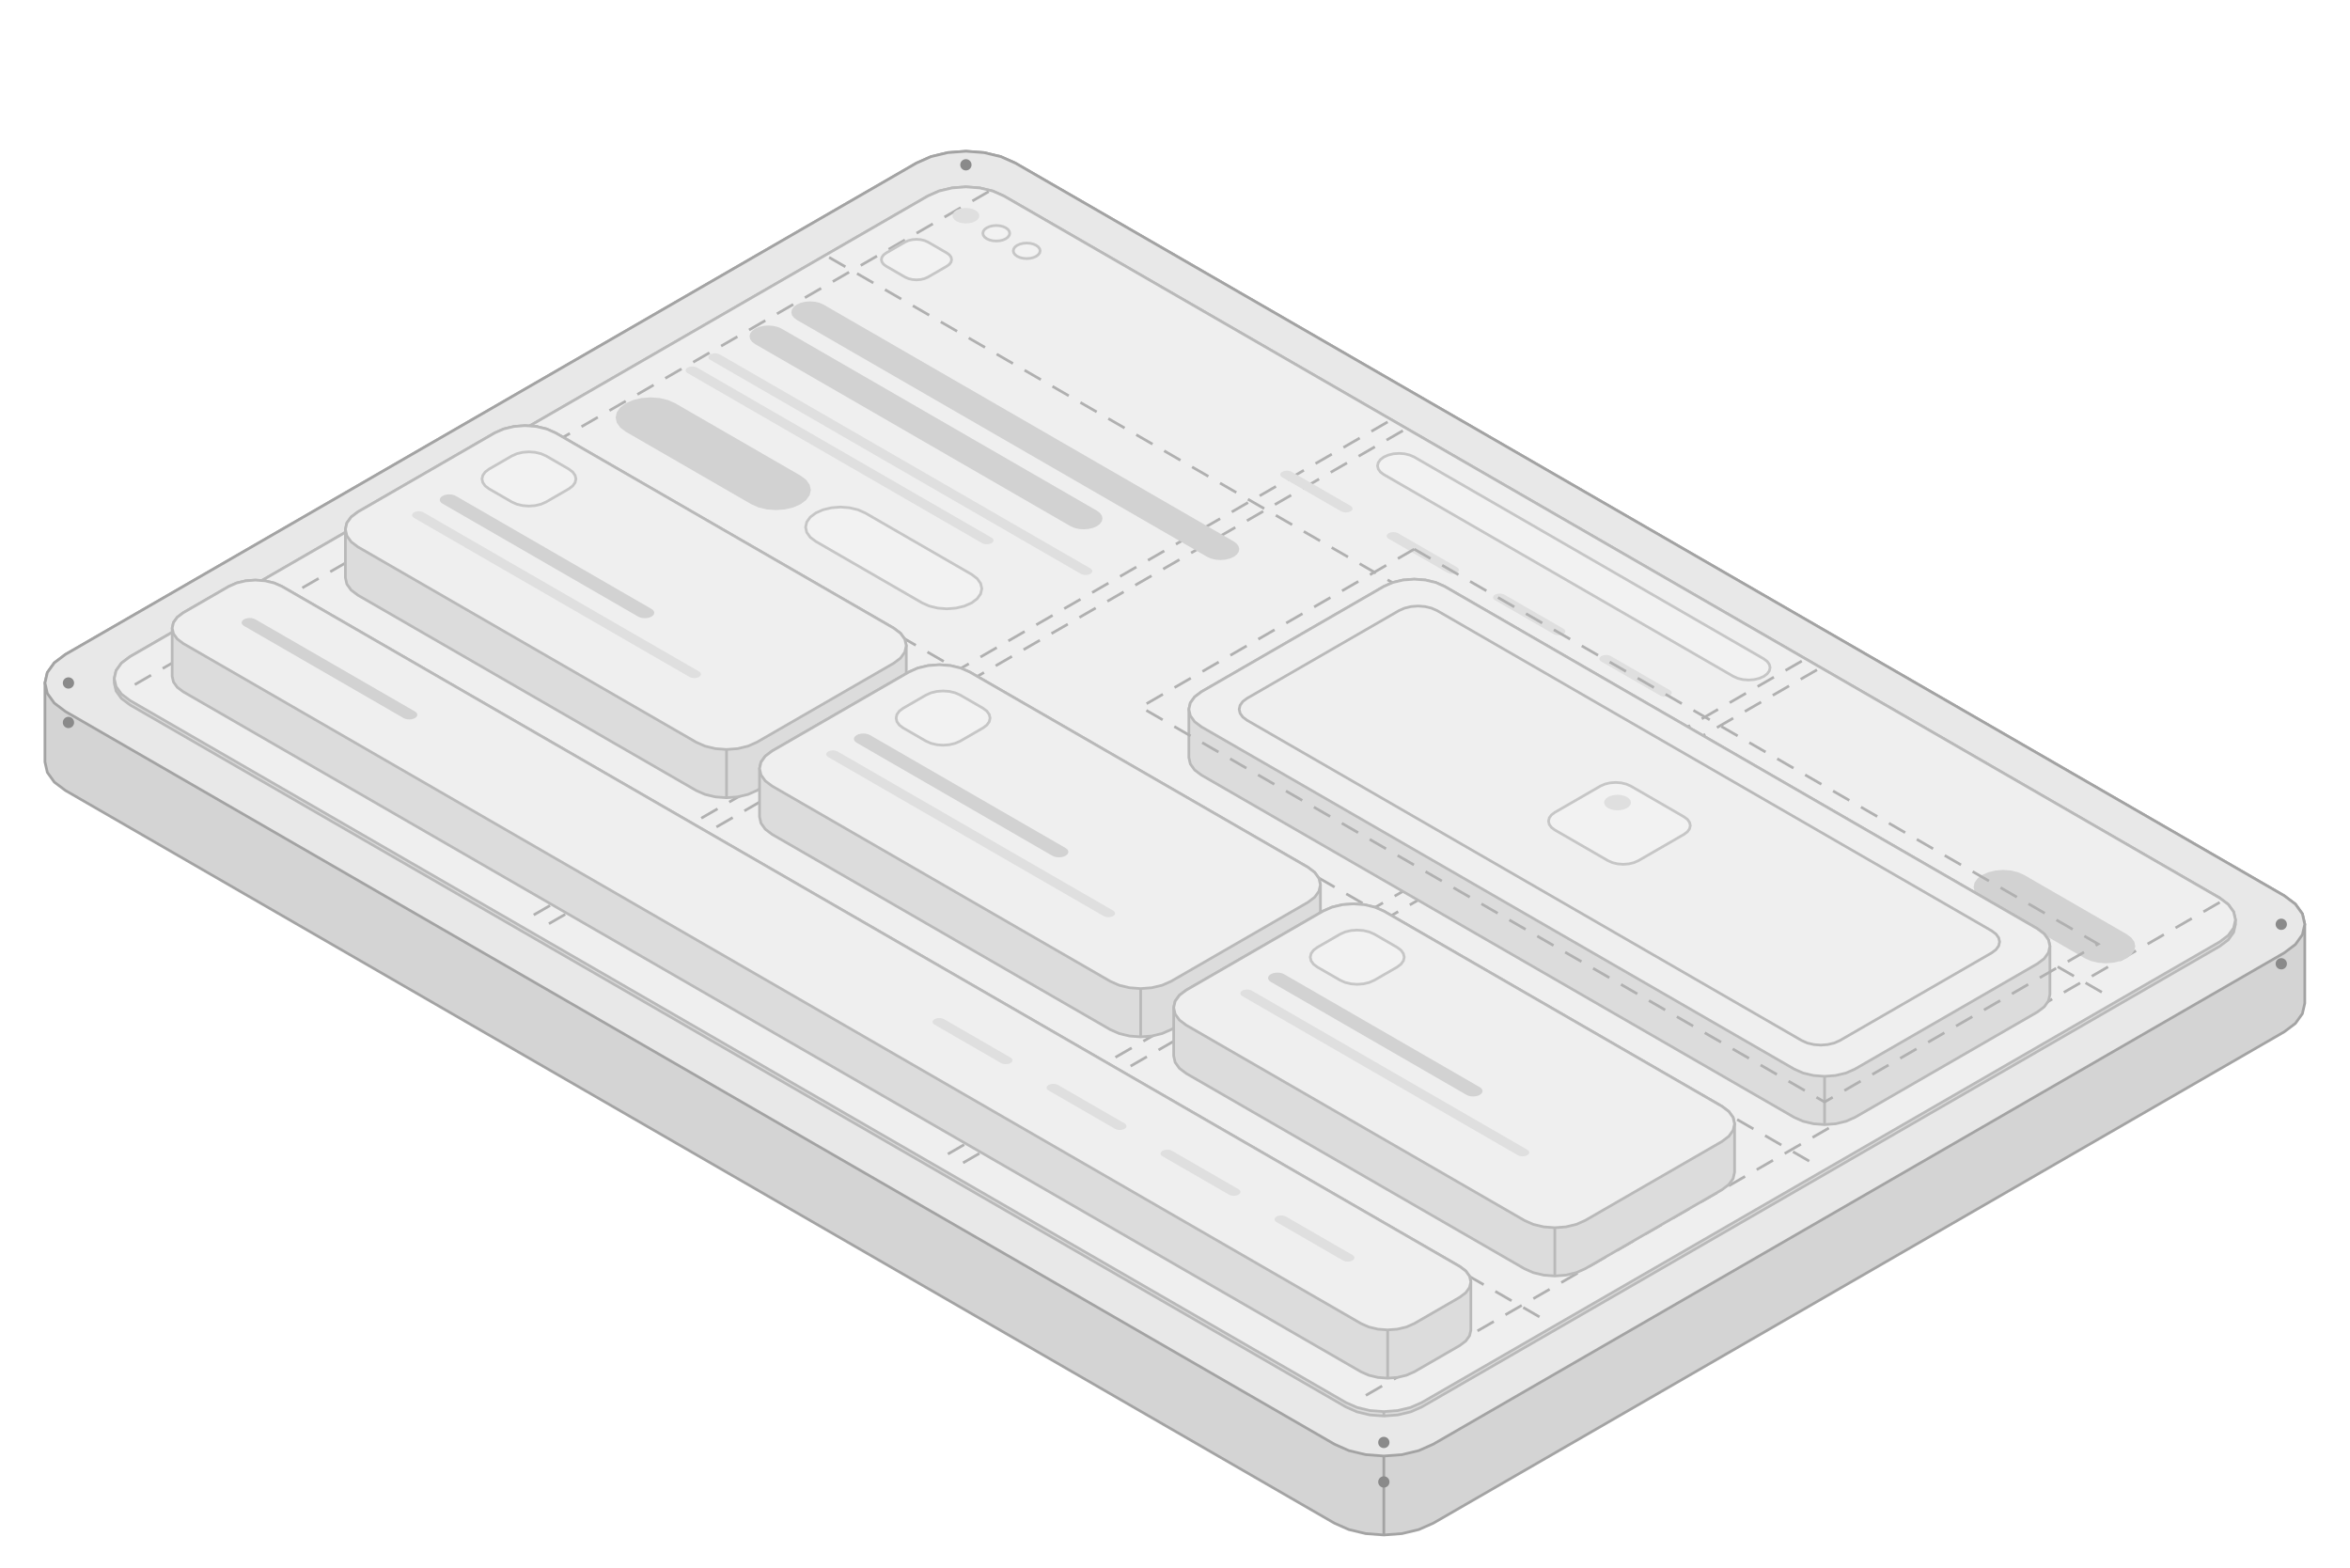
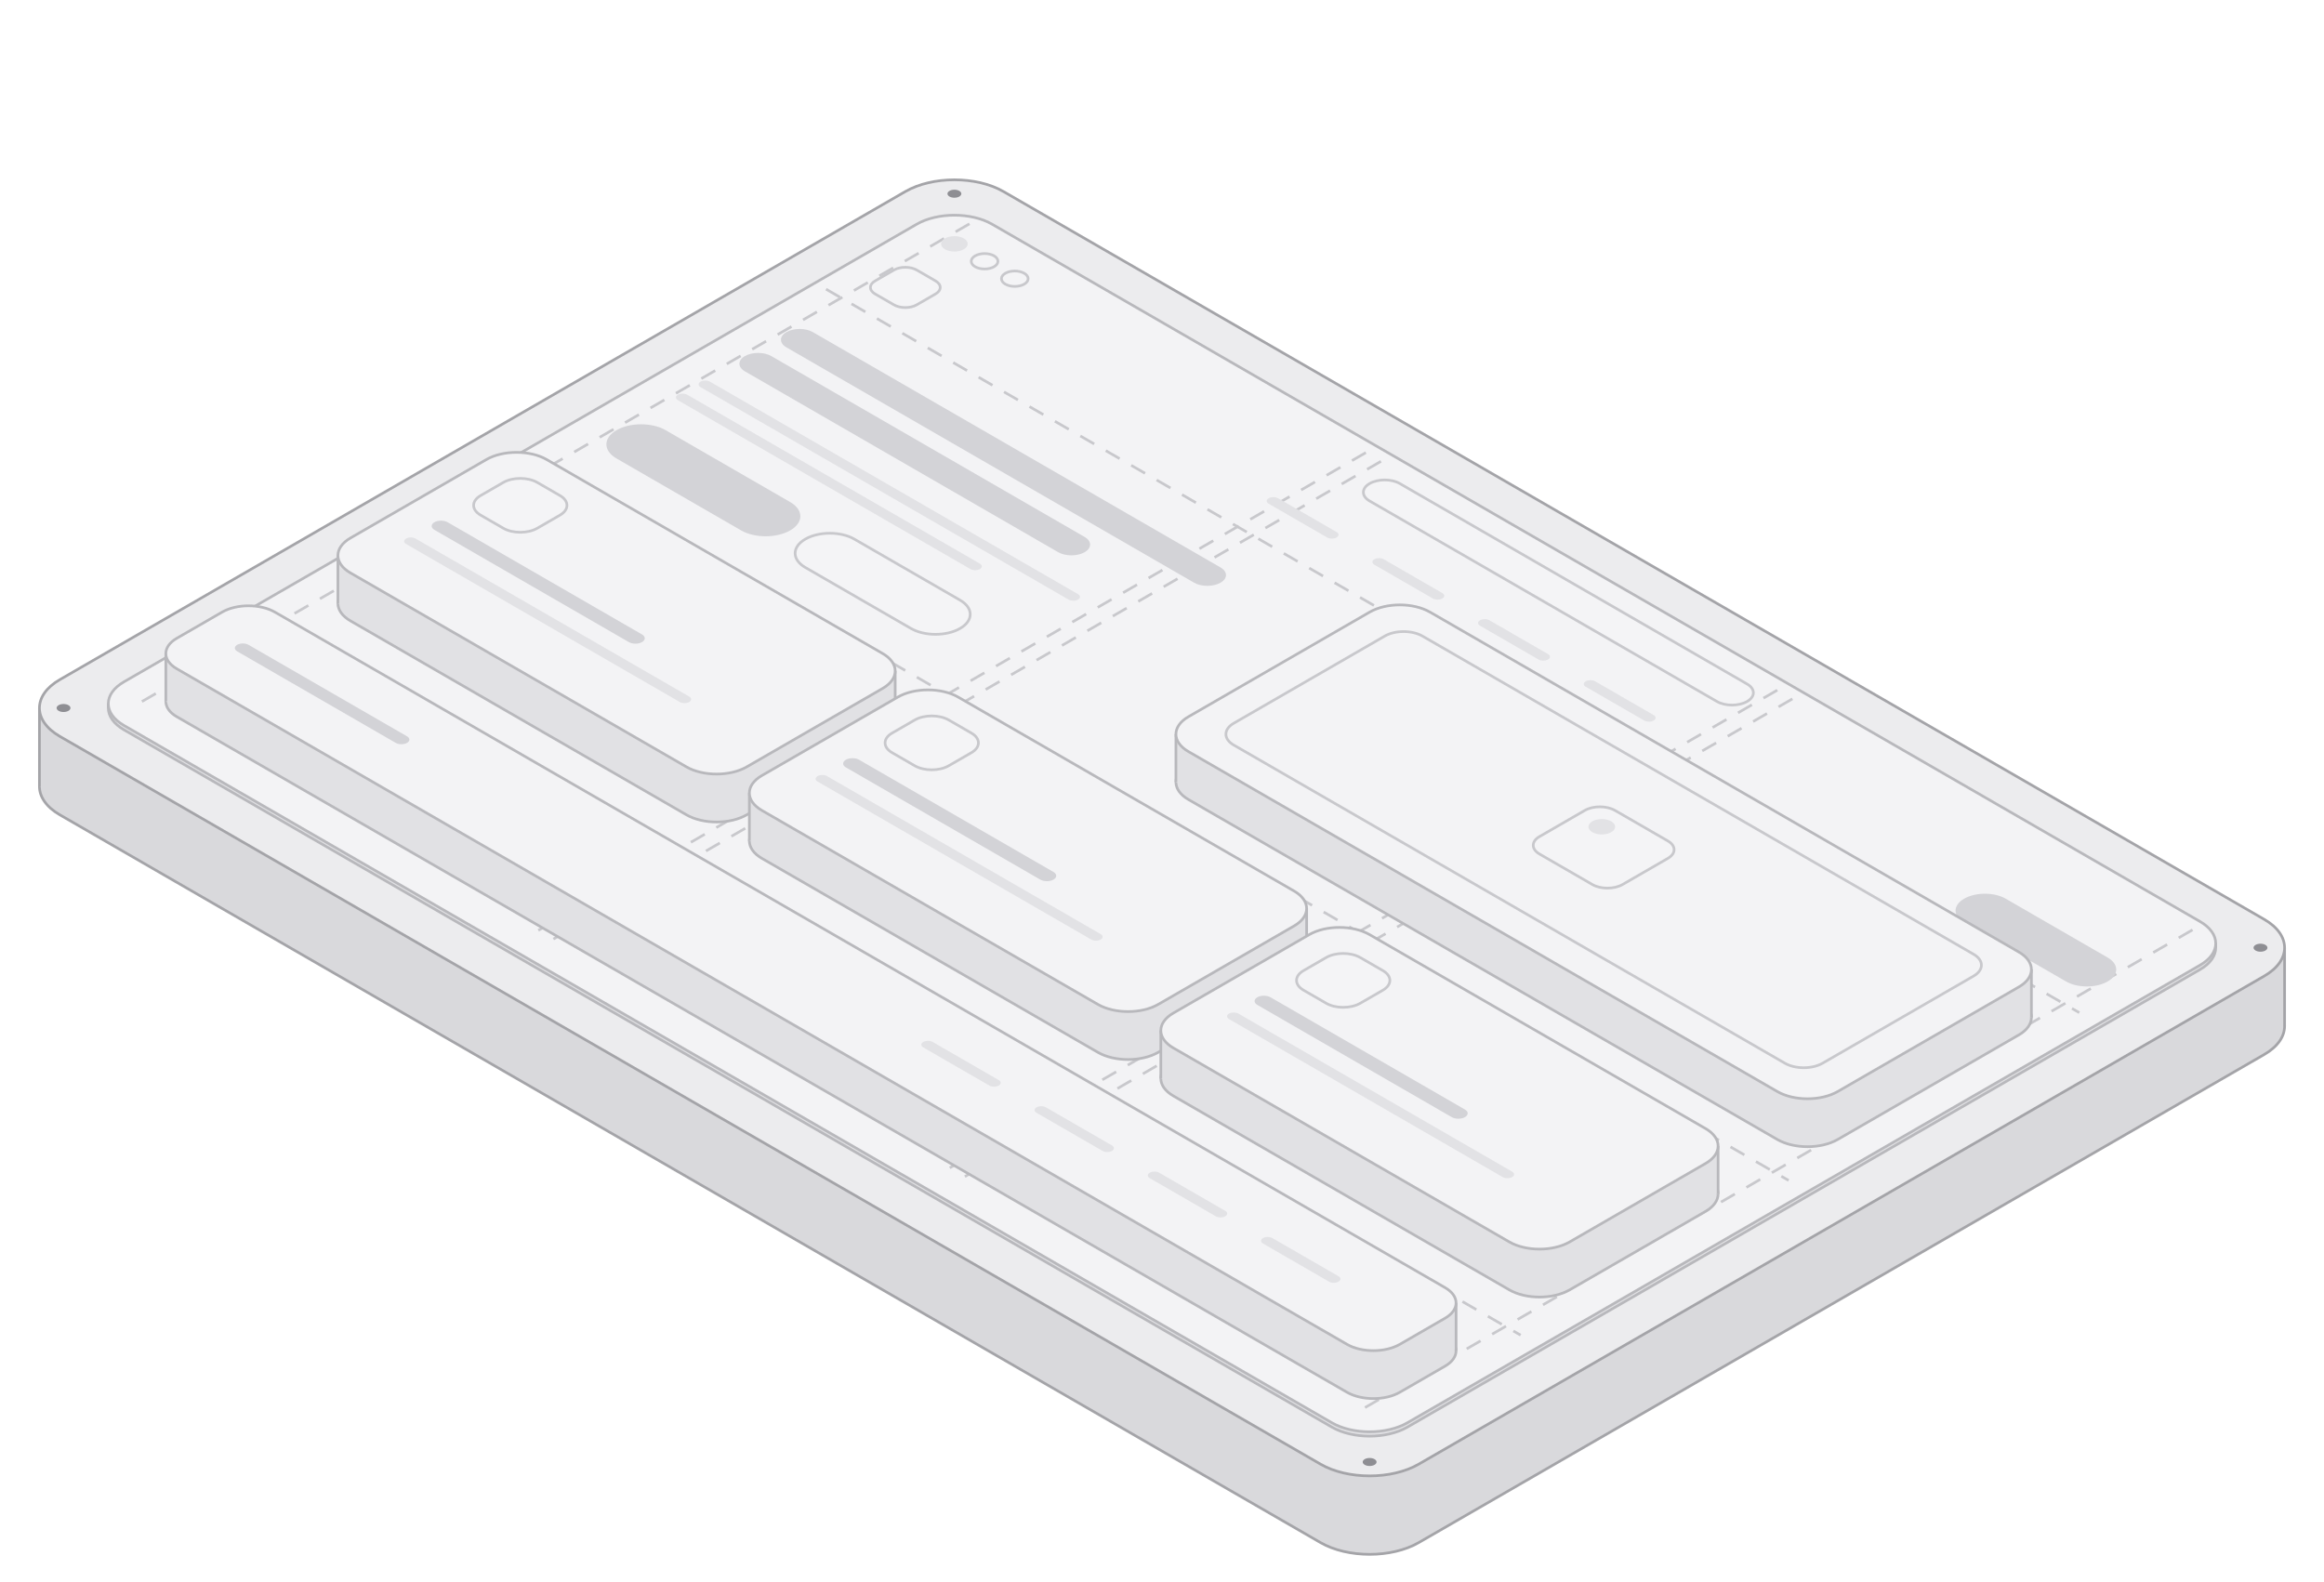
- <svg xmlns="http://www.w3.org/2000/svg" viewBox="-437.3 -328.5 874.7 583.5" shape-rendering="geometricPrecision">
+ <svg xmlns="http://www.w3.org/2000/svg" viewBox="-435.34 -339.58 870.67 592.61" shape-rendering="geometricPrecision">
  <style>.l{stroke-width:1px}.l2{stroke-width:1.5px}@media (min-resolution:2dppx){.l{stroke-width:.5px}.l2{stroke-width:1px}}@media (min-resolution:3dppx){.l{stroke-width:.34px}.l2{stroke-width:.67px}}</style>
-   <path d="M-420.57 -74.30L-419.68 -78.19L-417.08 -81.81L-412.95 -84.92L-96.17 -267.81L-90.78 -270.20L-84.51 -271.70L-77.78 -272.21L-71.05 -271.70L-64.78 -270.20L-59.40 -267.81L412.95 4.90L417.08 8.01L419.68 11.63L420.57 15.51L420.57 44.91L419.68 48.79L417.08 52.41L412.95 55.52L96.17 238.42L90.78 240.80L84.51 242.30L77.78 242.81L71.05 242.30L64.78 240.80L59.40 238.42L-412.95 -34.29L-417.08 -37.40L-419.68 -41.02L-420.57 -44.91Z" fill="#d4d4d4" stroke="#a3a3a3" class="l" vector-effect="non-scaling-stroke" stroke-linejoin="round" />
-   <path d="M77.78 213.42L77.78 242.81" stroke="#a3a3a3" class="l" vector-effect="non-scaling-stroke" />
-   <path d="M412.95 4.90L417.08 8.01L419.68 11.63L420.57 15.51L419.68 19.40L417.08 23.02L412.95 26.13L96.17 209.02L90.78 211.41L84.51 212.91L77.78 213.42L71.05 212.91L64.78 211.41L59.40 209.02L-412.95 -63.69L-417.08 -66.80L-419.68 -70.42L-420.57 -74.30L-419.68 -78.19L-417.08 -81.81L-412.95 -84.92L-96.17 -267.81L-90.78 -270.20L-84.51 -271.70L-77.78 -272.21L-71.05 -271.70L-64.78 -270.20L-59.40 -267.81Z" fill="#e8e8e8" stroke="#a3a3a3" class="l" vector-effect="non-scaling-stroke" />
-   <circle cx="-77.78" cy="-267.16" r="2.1" fill="#8a8a8a" />
-   <circle cx="411.82" cy="15.51" r="2.1" fill="#8a8a8a" />
-   <circle cx="77.78" cy="208.37" r="2.1" fill="#8a8a8a" />
-   <circle cx="-411.82" cy="-74.30" r="2.1" fill="#8a8a8a" />
-   <circle cx="411.82" cy="30.21" r="2.1" fill="#8a8a8a" />
-   <circle cx="77.78" cy="223.07" r="2.1" fill="#8a8a8a" />
-   <circle cx="-411.82" cy="-59.60" r="2.1" fill="#8a8a8a" />
-   <path d="M-394.77 -75.93L-394.09 -78.92L-392.09 -81.71L-388.91 -84.10L-91.92 -255.56L-87.78 -257.40L-82.96 -258.55L-77.78 -258.95L-72.61 -258.55L-67.78 -257.40L-63.64 -255.56L388.91 5.72L392.09 8.11L394.09 10.89L394.77 13.88L394.77 15.51L394.09 18.50L392.09 21.29L388.91 23.68L91.92 195.14L87.78 196.98L82.96 198.13L77.78 198.52L72.61 198.13L67.78 196.98L63.64 195.14L-388.91 -66.14L-392.09 -68.53L-394.09 -71.31L-394.77 -74.30Z" fill="#dcdcdc" stroke="#b9b9b9" class="l" vector-effect="non-scaling-stroke" stroke-linejoin="round" />
-   <path d="M77.78 196.89L77.78 198.52" stroke="#b9b9b9" class="l" vector-effect="non-scaling-stroke" />
-   <path d="M388.91 5.72L392.09 8.11L394.09 10.89L394.77 13.88L394.09 16.87L392.09 19.65L388.91 22.05L91.92 193.51L87.78 195.34L82.96 196.50L77.78 196.89L72.61 196.50L67.78 195.34L63.64 193.51L-388.91 -67.77L-392.09 -70.16L-394.09 -72.95L-394.77 -75.93L-394.09 -78.92L-392.09 -81.71L-388.91 -84.10L-91.92 -255.56L-87.78 -257.40L-82.96 -258.55L-77.78 -258.95L-72.61 -258.55L-67.78 -257.40L-63.64 -255.56Z" fill="#efefef" stroke="#b9b9b9" class="l" vector-effect="non-scaling-stroke" />
-   <path d="M-69.30 -257.20L-388.91 -72.67" fill="none" stroke="#b0b0b0" class="l" stroke-dasharray="7 5" vector-effect="non-scaling-stroke" />
-   <path d="M79.20 -171.46L-240.42 13.06" fill="none" stroke="#b0b0b0" class="l" stroke-dasharray="7 5" vector-effect="non-scaling-stroke" />
-   <path d="M84.85 -168.20L-234.76 16.33" fill="none" stroke="#b0b0b0" class="l" stroke-dasharray="7 5" vector-effect="non-scaling-stroke" />
-   <path d="M-128.69 -232.70L346.48 41.64" fill="none" stroke="#b0b0b0" class="l" stroke-dasharray="7 5" vector-effect="non-scaling-stroke" />
-   <path d="M233.35 -82.47L-86.27 102.06" fill="none" stroke="#b0b0b0" class="l" stroke-dasharray="7 5" vector-effect="non-scaling-stroke" />
-   <path d="M-237.59 -169.83L237.59 104.51" fill="none" stroke="#b0b0b0" class="l" stroke-dasharray="7 5" vector-effect="non-scaling-stroke" />
-   <path d="M239.00 -79.20L-80.61 105.33" fill="none" stroke="#b0b0b0" class="l" stroke-dasharray="7 5" vector-effect="non-scaling-stroke" />
-   <path d="M-338.00 -111.86L137.18 162.48" fill="none" stroke="#b0b0b0" class="l" stroke-dasharray="7 5" vector-effect="non-scaling-stroke" />
-   <path d="M388.91 7.35L69.30 191.88" fill="none" stroke="#b0b0b0" class="l" stroke-dasharray="7 5" vector-effect="non-scaling-stroke" />
-   <path d="M-74.25 -250.26L-73.45 -249.66L-72.95 -248.96L-72.78 -248.21L-72.95 -247.47L-73.45 -246.77L-74.25 -246.17L-74.25 -246.17L-75.28 -245.71L-76.49 -245.43L-77.78 -245.33L-79.08 -245.43L-80.28 -245.71L-81.32 -246.17L-81.32 -246.17L-82.11 -246.77L-82.61 -247.47L-82.78 -248.21L-82.61 -248.96L-82.11 -249.66L-81.32 -250.26L-81.32 -250.26L-80.28 -250.71L-79.08 -251.00L-77.78 -251.10L-76.49 -251.00L-75.28 -250.71L-74.25 -250.26Z" fill="#dfdfdf" />
-   <path d="M-62.93 -243.72L-62.14 -243.13L-61.64 -242.43L-61.47 -241.68L-61.64 -240.94L-62.14 -240.24L-62.93 -239.64L-62.93 -239.64L-63.97 -239.18L-65.17 -238.89L-66.47 -238.80L-67.76 -238.89L-68.97 -239.18L-70.00 -239.64L-70.00 -239.64L-70.80 -240.24L-71.30 -240.94L-71.47 -241.68L-71.30 -242.43L-70.80 -243.13L-70.00 -243.72L-70.00 -243.72L-68.97 -244.18L-67.76 -244.47L-66.47 -244.57L-65.17 -244.47L-63.97 -244.18L-62.93 -243.72Z" fill="#f2f2f2" stroke="#c6c6c6" class="l" vector-effect="non-scaling-stroke" />
-   <path d="M-51.62 -237.19L-50.82 -236.59L-50.32 -235.90L-50.15 -235.15L-50.32 -234.40L-50.82 -233.71L-51.62 -233.11L-51.62 -233.11L-52.65 -232.65L-53.86 -232.36L-55.15 -232.26L-56.45 -232.36L-57.65 -232.65L-58.69 -233.11L-58.69 -233.11L-59.48 -233.71L-59.98 -234.40L-60.15 -235.15L-59.98 -235.90L-59.48 -236.59L-58.69 -237.19L-58.69 -237.19L-57.65 -237.65L-56.45 -237.94L-55.15 -238.04L-53.86 -237.94L-52.65 -237.65L-51.62 -237.19Z" fill="#f2f2f2" stroke="#c6c6c6" class="l" vector-effect="non-scaling-stroke" />
-   <path d="M-84.85 -234.33L-83.90 -233.62L-83.30 -232.78L-83.10 -231.89L-83.30 -230.99L-83.90 -230.15L-84.85 -229.44L-91.92 -225.35L-93.17 -224.80L-94.61 -224.46L-96.17 -224.34L-97.72 -224.46L-99.17 -224.80L-100.41 -225.35L-107.48 -229.44L-108.43 -230.15L-109.03 -230.99L-109.24 -231.89L-109.03 -232.78L-108.43 -233.62L-107.48 -234.33L-100.41 -238.42L-99.17 -238.97L-97.72 -239.31L-96.17 -239.43L-94.61 -239.31L-93.17 -238.97L-91.92 -238.42Z" fill="#f2f2f2" stroke="#c6c6c6" class="l" vector-effect="non-scaling-stroke" />
-   <path d="M65.41 -140.23L65.80 -139.93L66.05 -139.59L66.14 -139.21L66.05 -138.84L65.80 -138.49L65.41 -138.19L65.41 -138.19L64.89 -137.96L64.29 -137.82L63.64 -137.77L62.99 -137.82L62.39 -137.96L61.87 -138.19L39.95 -150.85L39.55 -151.15L39.30 -151.49L39.22 -151.87L39.30 -152.24L39.55 -152.59L39.95 -152.89L39.95 -152.89L40.47 -153.12L41.07 -153.26L41.72 -153.31L42.37 -153.26L42.97 -153.12L43.49 -152.89Z" fill="#dfdfdf" />
-   <path d="M-139.30 -151.46L-137.23 -149.91L-135.94 -148.10L-135.49 -146.15L-135.94 -144.21L-137.23 -142.40L-139.30 -140.85L-139.30 -140.85L-141.99 -139.65L-145.13 -138.90L-148.49 -138.65L-151.86 -138.90L-154.99 -139.65L-157.68 -140.85L-204.35 -167.79L-206.42 -169.34L-207.72 -171.15L-208.16 -173.10L-207.72 -175.04L-206.42 -176.85L-204.35 -178.40L-204.35 -178.40L-201.66 -179.60L-198.53 -180.35L-195.16 -180.60L-191.80 -180.35L-188.66 -179.60L-185.97 -178.40Z" fill="#d2d2d2" />
-   <path d="M-28.99 -138.40L-27.88 -137.56L-27.18 -136.58L-26.94 -135.54L-27.18 -134.49L-27.88 -133.52L-28.99 -132.68L-28.99 -132.68L-30.44 -132.04L-32.13 -131.63L-33.94 -131.50L-35.75 -131.63L-37.44 -132.04L-38.89 -132.68L-156.27 -200.45L-157.38 -201.29L-158.08 -202.26L-158.32 -203.31L-158.08 -204.35L-157.38 -205.33L-156.27 -206.17L-156.27 -206.17L-154.82 -206.81L-153.13 -207.21L-151.32 -207.35L-149.51 -207.21L-147.82 -206.81L-146.37 -206.17Z" fill="#d2d2d2" />
-   <path d="M-68.24 -128.39L-67.84 -128.10L-67.59 -127.75L-67.50 -127.37L-67.59 -127.00L-67.84 -126.65L-68.24 -126.35L-68.24 -126.35L-68.75 -126.12L-69.36 -125.98L-70.00 -125.93L-70.65 -125.98L-71.25 -126.12L-71.77 -126.35L-181.37 -189.63L-181.77 -189.93L-182.02 -190.28L-182.11 -190.65L-182.02 -191.03L-181.77 -191.37L-181.37 -191.67L-181.37 -191.67L-180.86 -191.90L-180.25 -192.05L-179.61 -192.10L-178.96 -192.05L-178.36 -191.90L-177.84 -191.67Z" fill="#dfdfdf" />
-   <path d="M21.92 -126.97L23.03 -126.13L23.73 -125.15L23.97 -124.11L23.73 -123.06L23.03 -122.09L21.92 -121.25L21.92 -121.25L20.47 -120.61L18.78 -120.20L16.97 -120.07L15.16 -120.20L13.47 -120.61L12.02 -121.25L-140.71 -209.43L-141.83 -210.27L-142.53 -211.24L-142.76 -212.29L-142.53 -213.34L-141.83 -214.31L-140.71 -215.15L-140.71 -215.15L-139.26 -215.79L-137.58 -216.19L-135.76 -216.33L-133.95 -216.19L-132.26 -215.79L-130.81 -215.15Z" fill="#d2d2d2" />
-   <path d="M105.01 -117.37L105.40 -117.07L105.65 -116.72L105.74 -116.35L105.65 -115.98L105.40 -115.63L105.01 -115.33L105.01 -115.33L104.49 -115.10L103.88 -114.96L103.24 -114.91L102.59 -114.96L101.99 -115.10L101.47 -115.33L79.55 -127.99L79.15 -128.28L78.90 -128.63L78.82 -129.01L78.90 -129.38L79.15 -129.73L79.55 -130.03L79.55 -130.03L80.07 -130.26L80.67 -130.40L81.32 -130.45L81.96 -130.40L82.57 -130.26L83.09 -130.03Z" fill="#dfdfdf" />
-   <path d="M-31.47 -116.96L-31.07 -116.66L-30.82 -116.32L-30.73 -115.94L-30.82 -115.57L-31.07 -115.22L-31.47 -114.92L-31.47 -114.92L-31.98 -114.69L-32.59 -114.55L-33.23 -114.50L-33.88 -114.55L-34.48 -114.69L-35.00 -114.92L-172.89 -194.53L-173.28 -194.83L-173.53 -195.18L-173.62 -195.55L-173.53 -195.92L-173.28 -196.27L-172.89 -196.57L-172.89 -196.57L-172.37 -196.80L-171.77 -196.95L-171.12 -196.99L-170.47 -196.95L-169.87 -196.80L-169.35 -196.57Z" fill="#dfdfdf" />
-   <path d="M-75.66 -114.72L-73.59 -113.16L-72.30 -111.35L-71.85 -109.41L-72.30 -107.47L-73.59 -105.66L-75.66 -104.10L-75.66 -104.10L-78.35 -102.91L-81.49 -102.16L-84.85 -101.90L-88.22 -102.16L-91.35 -102.91L-94.05 -104.10L-133.64 -126.97L-135.71 -128.52L-137.01 -130.33L-137.45 -132.27L-137.01 -134.22L-135.71 -136.03L-133.64 -137.58L-133.64 -137.58L-130.95 -138.77L-127.82 -139.52L-124.45 -139.78L-121.09 -139.52L-117.95 -138.77L-115.26 -137.58Z" fill="#f2f2f2" stroke="#c6c6c6" class="l" vector-effect="non-scaling-stroke" />
-   <path d="M144.60 -94.51L145.00 -94.21L145.25 -93.86L145.34 -93.49L145.25 -93.12L145.00 -92.77L144.60 -92.47L144.60 -92.47L144.09 -92.24L143.48 -92.09L142.84 -92.05L142.19 -92.09L141.59 -92.24L141.07 -92.47L119.15 -105.12L118.75 -105.42L118.50 -105.77L118.42 -106.14L118.50 -106.52L118.75 -106.87L119.15 -107.17L119.15 -107.17L119.67 -107.39L120.27 -107.54L120.92 -107.59L121.56 -107.54L122.17 -107.39L122.68 -107.17Z" fill="#dfdfdf" />
-   <path d="M219.20 -83.28L220.47 -82.33L221.27 -81.21L221.55 -80.02L221.27 -78.82L220.47 -77.71L219.20 -76.75L219.20 -76.75L217.55 -76.02L215.62 -75.56L213.55 -75.40L211.48 -75.56L209.55 -76.02L207.89 -76.75L77.78 -151.87L76.51 -152.82L75.71 -153.94L75.44 -155.13L75.71 -156.33L76.51 -157.44L77.78 -158.40L77.78 -158.40L79.44 -159.13L81.37 -159.60L83.44 -159.75L85.51 -159.60L87.44 -159.13L89.10 -158.40Z" fill="#f2f2f2" stroke="#c6c6c6" class="l" vector-effect="non-scaling-stroke" />
-   <path d="M184.20 -71.65L184.60 -71.35L184.85 -71.00L184.93 -70.63L184.85 -70.25L184.60 -69.91L184.20 -69.61L184.20 -69.61L183.68 -69.38L183.08 -69.23L182.43 -69.18L181.79 -69.23L181.18 -69.38L180.67 -69.61L158.75 -82.26L158.35 -82.56L158.10 -82.91L158.01 -83.28L158.10 -83.66L158.35 -84.00L158.75 -84.30L158.75 -84.30L159.26 -84.53L159.87 -84.68L160.51 -84.73L161.16 -84.68L161.76 -84.53L162.28 -84.30Z" fill="#dfdfdf" />
-   <path d="M-308.74 -131.46L-308.20 -133.85L-306.60 -136.07L-304.06 -137.99L-253.14 -167.38L-249.83 -168.85L-245.97 -169.77L-241.83 -170.09L-237.69 -169.77L-233.83 -168.85L-230.52 -167.38L-104.65 -94.71L-102.11 -92.80L-100.51 -90.57L-99.97 -88.18L-99.97 -70.22L-100.51 -67.83L-102.11 -65.60L-104.65 -63.69L-155.56 -34.29L-158.88 -32.82L-162.74 -31.90L-166.88 -31.59L-171.02 -31.90L-174.88 -32.82L-178.19 -34.29L-304.06 -106.96L-306.60 -108.87L-308.20 -111.10L-308.74 -113.49Z" fill="#dcdcdc" stroke="#b9b9b9" class="l" vector-effect="non-scaling-stroke" stroke-linejoin="round" />
-   <path d="M-166.88 -49.55L-166.88 -31.59" stroke="#b9b9b9" class="l" vector-effect="non-scaling-stroke" />
-   <path d="M-104.65 -94.71L-102.11 -92.80L-100.51 -90.57L-99.97 -88.18L-100.51 -85.79L-102.11 -83.56L-104.65 -81.65L-155.56 -52.26L-158.88 -50.79L-162.74 -49.86L-166.88 -49.55L-171.02 -49.86L-174.88 -50.79L-178.19 -52.26L-304.06 -124.92L-306.60 -126.84L-308.20 -129.07L-308.74 -131.46L-308.20 -133.85L-306.60 -136.07L-304.06 -137.99L-253.14 -167.38L-249.83 -168.85L-245.97 -169.77L-241.83 -170.09L-237.69 -169.77L-233.83 -168.85L-230.52 -167.38Z" fill="#efefef" stroke="#b9b9b9" class="l" vector-effect="non-scaling-stroke" />
-   <path d="M354.26 19.19L356.01 20.50L357.11 22.03L357.48 23.68L357.11 25.32L356.01 26.85L354.26 28.17L354.26 28.17L351.98 29.18L349.33 29.81L346.48 30.03L343.64 29.81L340.98 29.18L338.70 28.17L300.52 6.12L298.77 4.81L297.67 3.28L297.30 1.63L297.67 -0.01L298.77 -1.54L300.52 -2.86L300.52 -2.86L302.80 -3.87L305.45 -4.50L308.30 -4.72L311.15 -4.50L313.80 -3.87L316.08 -2.86Z" fill="#d2d2d2" />
-   <path d="M-154.59 -42.46L-154.05 -44.85L-152.45 -47.08L-149.91 -48.99L-98.99 -78.38L-95.68 -79.85L-91.82 -80.77L-87.68 -81.09L-83.54 -80.77L-79.68 -79.85L-76.37 -78.38L49.50 -5.72L52.04 -3.80L53.64 -1.57L54.18 0.82L54.18 18.78L53.64 21.17L52.04 23.40L49.50 25.31L-1.41 54.71L-4.73 56.17L-8.59 57.10L-12.73 57.41L-16.87 57.10L-20.73 56.17L-24.04 54.71L-149.91 -17.96L-152.45 -19.88L-154.05 -22.10L-154.59 -24.49Z" fill="#dcdcdc" stroke="#b9b9b9" class="l" vector-effect="non-scaling-stroke" stroke-linejoin="round" />
-   <path d="M-12.73 39.45L-12.73 57.41" stroke="#b9b9b9" class="l" vector-effect="non-scaling-stroke" />
-   <path d="M49.50 -5.72L52.04 -3.80L53.64 -1.57L54.18 0.82L53.64 3.21L52.04 5.44L49.50 7.35L-1.41 36.74L-4.73 38.21L-8.59 39.13L-12.73 39.45L-16.87 39.13L-20.73 38.21L-24.04 36.74L-149.91 -35.93L-152.45 -37.84L-154.05 -40.07L-154.59 -42.46L-154.05 -44.85L-152.45 -47.08L-149.91 -48.99L-98.99 -78.38L-95.68 -79.85L-91.82 -80.77L-87.68 -81.09L-83.54 -80.77L-79.68 -79.85L-76.37 -78.38Z" fill="#efefef" stroke="#b9b9b9" class="l" vector-effect="non-scaling-stroke" />
-   <path d="M5.21 -64.50L5.76 -66.89L7.36 -69.12L9.90 -71.04L77.78 -110.23L81.10 -111.70L84.95 -112.62L89.10 -112.93L93.24 -112.62L97.10 -111.70L100.41 -110.23L321.03 17.15L323.57 19.06L325.17 21.29L325.71 23.68L325.71 41.64L325.17 44.03L323.57 46.26L321.03 48.17L253.14 87.37L249.83 88.83L245.97 89.76L241.83 90.07L237.69 89.76L233.83 88.83L230.52 87.37L9.90 -40.01L7.36 -41.92L5.76 -44.15L5.21 -46.54Z" fill="#dcdcdc" stroke="#b9b9b9" class="l" vector-effect="non-scaling-stroke" stroke-linejoin="round" />
-   <path d="M241.83 72.11L241.83 90.07" stroke="#b9b9b9" class="l" vector-effect="non-scaling-stroke" />
-   <path d="M321.03 17.15L323.57 19.06L325.17 21.29L325.71 23.68L325.17 26.07L323.57 28.30L321.03 30.21L253.14 69.40L249.83 70.87L245.97 71.79L241.83 72.11L237.69 71.79L233.83 70.87L230.52 69.40L9.90 -57.97L7.36 -59.88L5.76 -62.11L5.21 -64.50L5.76 -66.89L7.36 -69.12L9.90 -71.04L77.78 -110.23L81.10 -111.70L84.95 -112.62L89.10 -112.93L93.24 -112.62L97.10 -111.70L100.41 -110.23Z" fill="#efefef" stroke="#b9b9b9" class="l" vector-effect="non-scaling-stroke" />
-   <path d="M-0.44 46.54L0.10 44.15L1.70 41.92L4.24 40.01L55.15 10.61L58.47 9.15L62.33 8.22L66.47 7.91L70.61 8.22L74.47 9.15L77.78 10.61L203.65 83.28L206.19 85.20L207.79 87.42L208.33 89.81L208.33 107.78L207.79 110.17L206.19 112.40L203.65 114.31L152.74 143.70L149.42 145.17L145.56 146.09L141.42 146.41L137.28 146.09L133.42 145.17L130.11 143.70L4.24 71.04L1.70 69.12L0.10 66.89L-0.44 64.50Z" fill="#dcdcdc" stroke="#b9b9b9" class="l" vector-effect="non-scaling-stroke" stroke-linejoin="round" />
-   <path d="M141.42 128.45L141.42 146.41" stroke="#b9b9b9" class="l" vector-effect="non-scaling-stroke" />
-   <path d="M203.65 83.28L206.19 85.20L207.79 87.42L208.33 89.81L207.79 92.21L206.19 94.43L203.65 96.35L152.74 125.74L149.42 127.21L145.56 128.13L141.42 128.45L137.28 128.13L133.42 127.21L130.11 125.74L4.24 53.07L1.70 51.16L0.10 48.93L-0.44 46.54L0.10 44.15L1.70 41.92L4.24 40.01L55.15 10.61L58.47 9.15L62.33 8.22L66.47 7.91L70.61 8.22L74.47 9.15L77.78 10.61Z" fill="#efefef" stroke="#b9b9b9" class="l" vector-effect="non-scaling-stroke" />
-   <path d="M-373.21 -94.71L-372.73 -96.81L-371.33 -98.76L-369.11 -100.43L-352.14 -110.23L-349.24 -111.51L-345.86 -112.32L-342.24 -112.59L-338.62 -112.32L-335.24 -111.51L-332.34 -110.23L106.07 142.89L108.29 144.56L109.69 146.51L110.17 148.60L110.17 166.57L109.69 168.66L108.29 170.61L106.07 172.28L89.10 182.08L86.20 183.36L82.82 184.17L79.20 184.45L75.57 184.17L72.20 183.36L69.30 182.08L-369.11 -71.04L-371.33 -72.71L-372.73 -74.66L-373.21 -76.75Z" fill="#dcdcdc" stroke="#b9b9b9" class="l" vector-effect="non-scaling-stroke" stroke-linejoin="round" />
-   <path d="M79.20 166.48L79.20 184.45" stroke="#b9b9b9" class="l" vector-effect="non-scaling-stroke" />
-   <path d="M106.07 142.89L108.29 144.56L109.69 146.51L110.17 148.60L109.69 150.69L108.29 152.64L106.07 154.32L89.10 164.12L86.20 165.40L82.82 166.21L79.20 166.48L75.57 166.21L72.20 165.40L69.30 164.12L-369.11 -89.00L-371.33 -90.67L-372.73 -92.62L-373.21 -94.71L-372.73 -96.81L-371.33 -98.76L-369.11 -100.43L-352.14 -110.23L-349.24 -111.51L-345.86 -112.32L-342.24 -112.59L-338.62 -112.32L-335.24 -111.51L-332.34 -110.23Z" fill="#efefef" stroke="#b9b9b9" class="l" vector-effect="non-scaling-stroke" />
-   <path d="M89.10 -124.11L343.65 22.86L241.83 81.65L-12.73 -65.32Z" fill="none" stroke="#b0b0b0" class="l" stroke-dasharray="7 5" vector-effect="non-scaling-stroke" />
-   <path d="M-225.57 -153.91L-224.14 -152.83L-223.24 -151.58L-222.93 -150.24L-223.24 -148.89L-224.14 -147.64L-225.57 -146.56L-234.05 -141.66L-235.92 -140.84L-238.09 -140.32L-240.42 -140.14L-242.75 -140.32L-244.92 -140.84L-246.78 -141.66L-255.27 -146.56L-256.70 -147.64L-257.59 -148.89L-257.90 -150.24L-257.59 -151.58L-256.70 -152.83L-255.27 -153.91L-246.78 -158.81L-244.92 -159.63L-242.75 -160.15L-240.42 -160.33L-238.09 -160.15L-235.92 -159.63L-234.05 -158.81Z" fill="#f2f2f2" stroke="#c6c6c6" class="l" vector-effect="non-scaling-stroke" />
-   <path d="M-194.81 -101.86L-194.25 -101.44L-193.90 -100.95L-193.78 -100.43L-193.90 -99.91L-194.25 -99.42L-194.81 -99.00L-194.81 -99.00L-195.53 -98.68L-196.38 -98.48L-197.28 -98.41L-198.19 -98.48L-199.03 -98.68L-199.76 -99.00L-272.59 -141.05L-273.15 -141.47L-273.50 -141.96L-273.61 -142.48L-273.50 -143.00L-273.15 -143.49L-272.59 -143.91L-272.59 -143.91L-271.86 -144.23L-271.02 -144.43L-270.11 -144.50L-269.21 -144.43L-268.36 -144.23L-267.64 -143.91Z" fill="#d2d2d2" />
-   <path d="M-177.13 -78.59L-176.73 -78.29L-176.48 -77.94L-176.40 -77.57L-176.48 -77.19L-176.73 -76.85L-177.13 -76.55L-177.13 -76.55L-177.65 -76.32L-178.25 -76.17L-178.90 -76.12L-179.55 -76.17L-180.15 -76.32L-180.67 -76.55L-283.20 -135.74L-283.59 -136.04L-283.84 -136.39L-283.93 -136.76L-283.84 -137.14L-283.59 -137.48L-283.20 -137.78L-283.20 -137.78L-282.68 -138.01L-282.08 -138.16L-281.43 -138.21L-280.78 -138.16L-280.18 -138.01L-279.66 -137.78Z" fill="#dfdfdf" />
-   <path d="M-282.84 -63.69L-282.37 -63.33L-282.07 -62.91L-281.96 -62.46L-282.07 -62.01L-282.37 -61.60L-282.84 -61.24L-282.84 -61.24L-283.46 -60.96L-284.19 -60.79L-284.96 -60.73L-285.74 -60.79L-286.46 -60.96L-287.09 -61.24L-346.48 -95.53L-346.96 -95.89L-347.26 -96.31L-347.36 -96.75L-347.26 -97.20L-346.96 -97.62L-346.48 -97.98L-346.48 -97.98L-345.86 -98.25L-345.14 -98.43L-344.36 -98.49L-343.58 -98.43L-342.86 -98.25L-342.24 -97.98Z" fill="#d2d2d2" />
-   <path d="M-71.42 -64.91L-69.99 -63.84L-69.09 -62.58L-68.78 -61.24L-69.09 -59.89L-69.99 -58.64L-71.42 -57.56L-79.90 -52.66L-81.77 -51.84L-83.94 -51.32L-86.27 -51.14L-88.60 -51.32L-90.77 -51.84L-92.63 -52.66L-101.12 -57.56L-102.55 -58.64L-103.45 -59.89L-103.75 -61.24L-103.45 -62.58L-102.55 -63.84L-101.12 -64.91L-92.63 -69.81L-90.77 -70.64L-88.60 -71.16L-86.27 -71.33L-83.94 -71.16L-81.77 -70.64L-79.90 -69.81Z" fill="#f2f2f2" stroke="#c6c6c6" class="l" vector-effect="non-scaling-stroke" />
-   <path d="M-40.66 -12.86L-40.10 -12.44L-39.75 -11.95L-39.63 -11.43L-39.75 -10.91L-40.10 -10.42L-40.66 -10.00L-40.66 -10.00L-41.38 -9.68L-42.23 -9.48L-43.13 -9.41L-44.04 -9.48L-44.88 -9.68L-45.61 -10.00L-118.44 -52.05L-119.00 -52.47L-119.35 -52.96L-119.47 -53.48L-119.35 -54.00L-119.00 -54.49L-118.44 -54.91L-118.44 -54.91L-117.72 -55.23L-116.87 -55.43L-115.97 -55.50L-115.06 -55.43L-114.22 -55.23L-113.49 -54.91Z" fill="#d2d2d2" />
-   <path d="M-22.98 10.41L-22.58 10.71L-22.33 11.06L-22.25 11.43L-22.33 11.80L-22.58 12.15L-22.98 12.45L-22.98 12.45L-23.50 12.68L-24.10 12.83L-24.75 12.87L-25.40 12.83L-26.00 12.68L-26.52 12.45L-129.05 -46.74L-129.44 -47.04L-129.69 -47.39L-129.78 -47.77L-129.69 -48.14L-129.44 -48.49L-129.05 -48.79L-129.05 -48.79L-128.53 -49.02L-127.93 -49.16L-127.28 -49.21L-126.63 -49.16L-126.03 -49.02L-125.51 -48.79Z" fill="#dfdfdf" />
-   <path d="M82.73 24.09L84.16 25.16L85.06 26.42L85.37 27.76L85.06 29.11L84.16 30.36L82.73 31.44L74.25 36.33L72.38 37.16L70.21 37.68L67.88 37.86L65.55 37.68L63.38 37.16L61.52 36.33L53.03 31.44L51.60 30.36L50.70 29.11L50.40 27.76L50.70 26.42L51.60 25.16L53.03 24.09L61.52 19.19L63.38 18.36L65.55 17.84L67.88 17.67L70.21 17.84L72.38 18.36L74.25 19.19Z" fill="#f2f2f2" stroke="#c6c6c6" class="l" vector-effect="non-scaling-stroke" />
-   <path d="M304.06 17.96L305.65 19.16L306.64 20.55L306.98 22.05L306.64 23.54L305.65 24.93L304.06 26.13L247.49 58.79L245.42 59.71L243.00 60.28L240.42 60.48L237.83 60.28L235.42 59.71L233.35 58.79L26.87 -60.42L25.28 -61.62L24.28 -63.01L23.94 -64.50L24.28 -66.00L25.28 -67.39L26.87 -68.59L83.44 -101.25L85.51 -102.16L87.92 -102.74L90.51 -102.94L93.10 -102.74L95.51 -102.16L97.58 -101.25Z" fill="none" stroke="#b9b9b9" class="l" vector-effect="non-scaling-stroke" />
-   <path d="M-61.16 65.12L-60.77 65.41L-60.52 65.76L-60.43 66.14L-60.52 66.51L-60.77 66.86L-61.16 67.16L-61.16 67.16L-61.68 67.39L-62.29 67.53L-62.93 67.58L-63.58 67.53L-64.18 67.39L-64.70 67.16L-89.45 52.87L-89.85 52.57L-90.10 52.22L-90.18 51.85L-90.10 51.47L-89.85 51.13L-89.45 50.83L-89.45 50.83L-88.93 50.60L-88.33 50.45L-87.68 50.40L-87.03 50.45L-86.43 50.60L-85.91 50.83Z" fill="#dfdfdf" />
-   <path d="M113.49 76.14L114.05 76.56L114.40 77.04L114.52 77.57L114.40 78.09L114.05 78.58L113.49 79.00L113.49 79.00L112.77 79.32L111.92 79.52L111.02 79.59L110.11 79.52L109.27 79.32L108.54 79.00L35.71 36.95L35.15 36.53L34.80 36.04L34.68 35.52L34.80 34.99L35.15 34.51L35.71 34.09L35.71 34.09L36.43 33.77L37.28 33.57L38.18 33.50L39.09 33.57L39.93 33.77L40.66 34.09Z" fill="#d2d2d2" />
-   <path d="M-18.74 89.61L-18.34 89.91L-18.09 90.26L-18.01 90.63L-18.09 91.00L-18.34 91.35L-18.74 91.65L-18.74 91.65L-19.26 91.88L-19.86 92.03L-20.51 92.07L-21.15 92.03L-21.76 91.88L-22.27 91.65L-47.02 77.36L-47.42 77.06L-47.67 76.72L-47.75 76.34L-47.67 75.97L-47.42 75.62L-47.02 75.32L-47.02 75.32L-46.50 75.09L-45.90 74.95L-45.25 74.90L-44.61 74.95L-44.00 75.09L-43.49 75.32Z" fill="#dfdfdf" />
-   <path d="M131.17 99.41L131.57 99.71L131.82 100.06L131.90 100.43L131.82 100.80L131.57 101.15L131.17 101.45L131.17 101.45L130.65 101.68L130.05 101.82L129.40 101.87L128.75 101.82L128.15 101.68L127.63 101.45L25.10 42.25L24.70 41.95L24.46 41.61L24.37 41.23L24.46 40.86L24.70 40.51L25.10 40.21L25.10 40.21L25.62 39.98L26.22 39.84L26.87 39.79L27.52 39.84L28.12 39.98L28.64 40.21Z" fill="#dfdfdf" />
-   <path d="M23.69 114.11L24.09 114.40L24.34 114.75L24.42 115.13L24.34 115.50L24.09 115.85L23.69 116.15L23.69 116.15L23.17 116.38L22.57 116.52L21.92 116.57L21.27 116.52L20.67 116.38L20.15 116.15L-4.60 101.86L-4.99 101.56L-5.24 101.21L-5.33 100.84L-5.24 100.46L-4.99 100.12L-4.60 99.82L-4.60 99.82L-4.08 99.59L-3.48 99.44L-2.83 99.39L-2.18 99.44L-1.58 99.59L-1.06 99.82Z" fill="#dfdfdf" />
-   <path d="M66.11 138.60L66.51 138.90L66.76 139.25L66.85 139.62L66.76 139.99L66.51 140.34L66.11 140.64L66.11 140.64L65.60 140.87L64.99 141.02L64.35 141.06L63.70 141.02L63.10 140.87L62.58 140.64L37.83 126.35L37.43 126.05L37.18 125.71L37.10 125.33L37.18 124.96L37.43 124.61L37.83 124.31L37.83 124.31L38.35 124.08L38.95 123.94L39.60 123.89L40.25 123.94L40.85 124.08L41.37 124.31Z" fill="#dfdfdf" />
-   <path d="M189.50 -24.49L190.78 -23.54L191.58 -22.42L191.85 -21.23L191.58 -20.03L190.78 -18.92L189.50 -17.96L172.53 -8.16L170.88 -7.43L168.95 -6.97L166.88 -6.81L164.81 -6.97L162.88 -7.43L161.22 -8.16L141.42 -19.60L140.15 -20.55L139.35 -21.67L139.08 -22.86L139.35 -24.06L140.15 -25.17L141.42 -26.13L158.39 -35.93L160.05 -36.66L161.98 -37.12L164.05 -37.28L166.12 -37.12L168.05 -36.66L169.71 -35.93Z" fill="#f2f2f2" stroke="#c6c6c6" class="l" vector-effect="non-scaling-stroke" />
-   <path d="M168.29 -31.84L169.09 -31.25L169.59 -30.55L169.76 -29.80L169.59 -29.05L169.09 -28.36L168.29 -27.76L168.29 -27.76L167.26 -27.30L166.05 -27.01L164.76 -26.92L163.46 -27.01L162.26 -27.30L161.22 -27.76L161.22 -27.76L160.43 -28.36L159.93 -29.05L159.76 -29.80L159.93 -30.55L160.43 -31.25L161.22 -31.84L161.22 -31.84L162.26 -32.30L163.46 -32.59L164.76 -32.69L166.05 -32.59L167.26 -32.30L168.29 -31.84Z" fill="#dfdfdf" />
+   <g transform="matrix(0.707107,0.408248,-0.707107,0.408248,-77.7817,-249.0315)">
+     <rect x="0" y="0" width="720" height="500" rx="26" fill="#d9d9dc" stroke="#a4a4a8" class="l" vector-effect="non-scaling-stroke" />
+   </g>
+   <path d="M-420.566 -74.301L420.566 15.513L420.566 44.907L-420.566 -44.907Z" fill="#d9d9dc" />
+   <path d="M-420.566 -74.301L-420.566 -44.907M420.566 15.513L420.566 44.907" stroke="#a4a4a8" class="l" vector-effect="non-scaling-stroke" />
+   <g transform="matrix(0.707107,0.408248,-0.707107,0.408248,-77.7817,-278.4253)">
+     <rect x="0" y="0" width="720" height="500" rx="26" fill="#ececee" stroke="#a4a4a8" class="l" vector-effect="non-scaling-stroke" />
+   </g>
+   <g transform="matrix(0.707107,0.408248,-0.707107,0.408248,-77.7817,-278.4253)">
+     <circle cx="14" cy="14" r="2.6" fill="#8e8e93" />
+     <circle cx="706" cy="14" r="2.6" fill="#8e8e93" />
+     <circle cx="706" cy="486" r="2.6" fill="#8e8e93" />
+     <circle cx="14" cy="486" r="2.6" fill="#8e8e93" />
+   </g>
+   <g transform="matrix(0.707107,0.408248,-0.707107,0.408248,-77.7817,-278.4253)">
+     <rect x="20" y="20" width="680" height="460" rx="20" fill="#e1e1e4" stroke="#b8b8bc" class="l" vector-effect="non-scaling-stroke" />
+   </g>
+   <path d="M-394.767 -75.934L394.767 13.880L394.767 15.513L-394.767 -74.301Z" fill="#e1e1e4" />
+   <path d="M-394.767 -75.934L-394.767 -74.301M394.767 13.880L394.767 15.513" stroke="#b8b8bc" class="l" vector-effect="non-scaling-stroke" />
+   <g transform="matrix(0.707107,0.408248,-0.707107,0.408248,-77.7817,-280.0583)">
+     <rect x="20" y="20" width="680" height="460" rx="20" fill="#f3f3f5" stroke="#b8b8bc" class="l" vector-effect="non-scaling-stroke" />
+   </g>
+   <g transform="matrix(0.707107,0.408248,-0.707107,0.408248,-77.7817,-281.8546)">
+     <path d="M36 28L36 472" fill="none" stroke="#c8c8cc" class="l" stroke-dasharray="6 5" vector-effect="non-scaling-stroke" />
+   </g>
+   <g transform="matrix(0.707107,0.408248,-0.707107,0.408248,-77.7817,-281.8546)">
+     <path d="M246 28L246 472" fill="none" stroke="#c8c8cc" class="l" stroke-dasharray="6 5" vector-effect="non-scaling-stroke" />
+   </g>
+   <g transform="matrix(0.707107,0.408248,-0.707107,0.408248,-77.7817,-281.8546)">
+     <path d="M254 28L254 472" fill="none" stroke="#c8c8cc" class="l" stroke-dasharray="6 5" vector-effect="non-scaling-stroke" />
+   </g>
+   <g transform="matrix(0.707107,0.408248,-0.707107,0.408248,-77.7817,-281.8546)">
+     <path d="M28 96L692 96" fill="none" stroke="#c8c8cc" class="l" stroke-dasharray="6 5" vector-effect="non-scaling-stroke" />
+   </g>
+   <g transform="matrix(0.707107,0.408248,-0.707107,0.408248,-77.7817,-281.8546)">
+     <path d="M464 28L464 472" fill="none" stroke="#c8c8cc" class="l" stroke-dasharray="6 5" vector-effect="non-scaling-stroke" />
+   </g>
+   <g transform="matrix(0.707107,0.408248,-0.707107,0.408248,-77.7817,-281.8546)">
+     <path d="M28 250L692 250" fill="none" stroke="#c8c8cc" class="l" stroke-dasharray="6 5" vector-effect="non-scaling-stroke" />
+   </g>
+   <g transform="matrix(0.707107,0.408248,-0.707107,0.408248,-77.7817,-281.8546)">
+     <path d="M472 28L472 472" fill="none" stroke="#c8c8cc" class="l" stroke-dasharray="6 5" vector-effect="non-scaling-stroke" />
+   </g>
+   <g transform="matrix(0.707107,0.408248,-0.707107,0.408248,-77.7817,-281.8546)">
+     <path d="M28 392L692 392" fill="none" stroke="#c8c8cc" class="l" stroke-dasharray="6 5" vector-effect="non-scaling-stroke" />
+   </g>
+   <g transform="matrix(0.707107,0.408248,-0.707107,0.408248,-77.7817,-281.8546)">
+     <path d="M684 28L684 472" fill="none" stroke="#c8c8cc" class="l" stroke-dasharray="6 5" vector-effect="non-scaling-stroke" />
+   </g>
+   <g transform="matrix(0.707107,0.408248,-0.707107,0.408248,-77.7817,-280.8748)">
+     <rect x="35" y="35" width="10" height="10" rx="5" fill="#e2e2e5" />
+   </g>
+   <g transform="matrix(0.707107,0.408248,-0.707107,0.408248,-77.7817,-280.8748)">
+     <rect x="51" y="35" width="10" height="10" rx="5" fill="#f4f4f6" stroke="#c8c8cc" class="l" vector-effect="non-scaling-stroke" />
+   </g>
+   <g transform="matrix(0.707107,0.408248,-0.707107,0.408248,-77.7817,-280.8748)">
+     <rect x="67" y="35" width="10" height="10" rx="5" fill="#f4f4f6" stroke="#c8c8cc" class="l" vector-effect="non-scaling-stroke" />
+   </g>
+   <g transform="matrix(0.707107,0.408248,-0.707107,0.408248,-77.7817,-280.8748)">
+     <rect x="36" y="62" width="22" height="22" rx="6" fill="#f4f4f6" stroke="#c8c8cc" class="l" vector-effect="non-scaling-stroke" />
+   </g>
+   <g transform="matrix(0.707107,0.408248,-0.707107,0.408248,-77.7817,-280.8748)">
+     <rect x="240" y="71" width="36" height="5" rx="2.5" fill="#e2e2e5" />
+   </g>
+   <g transform="matrix(0.707107,0.408248,-0.707107,0.408248,-77.7817,-280.8748)">
+     <rect x="36" y="202" width="92" height="26" rx="13" fill="#d3d3d7" />
+   </g>
+   <g transform="matrix(0.707107,0.408248,-0.707107,0.408248,-77.7817,-280.8748)">
+     <rect x="36" y="140" width="180" height="14" rx="7.0" fill="#d3d3d7" />
+   </g>
+   <g transform="matrix(0.707107,0.408248,-0.707107,0.408248,-77.7817,-280.8748)">
+     <rect x="36" y="180" width="160" height="5" rx="2.5" fill="#e2e2e5" />
+   </g>
+   <g transform="matrix(0.707107,0.408248,-0.707107,0.408248,-77.7817,-280.8748)">
+     <rect x="36" y="118" width="230" height="14" rx="7.0" fill="#d3d3d7" />
+   </g>
+   <g transform="matrix(0.707107,0.408248,-0.707107,0.408248,-77.7817,-280.8748)">
+     <rect x="296" y="71" width="36" height="5" rx="2.5" fill="#e2e2e5" />
+   </g>
+   <g transform="matrix(0.707107,0.408248,-0.707107,0.408248,-77.7817,-280.8748)">
+     <rect x="36" y="168" width="200" height="5" rx="2.5" fill="#e2e2e5" />
+   </g>
+   <g transform="matrix(0.707107,0.408248,-0.707107,0.408248,-77.7817,-280.8748)">
+     <rect x="136" y="202" width="82" height="26" rx="13" fill="#f4f4f6" stroke="#c8c8cc" class="l" vector-effect="non-scaling-stroke" />
+   </g>
+   <g transform="matrix(0.707107,0.408248,-0.707107,0.408248,-77.7817,-280.8748)">
+     <rect x="352" y="71" width="36" height="5" rx="2.5" fill="#e2e2e5" />
+   </g>
+   <g transform="matrix(0.707107,0.408248,-0.707107,0.408248,-77.7817,-280.8748)">
+     <rect x="260" y="32" width="200" height="16" rx="8" fill="#f4f4f6" stroke="#c8c8cc" class="l" vector-effect="non-scaling-stroke" />
+   </g>
+   <g transform="matrix(0.707107,0.408248,-0.707107,0.408248,-77.7817,-280.8748)">
+     <rect x="408" y="71" width="36" height="5" rx="2.5" fill="#e2e2e5" />
+   </g>
+   <g transform="matrix(0.707107,0.408248,-0.707107,0.408248,-77.7817,-280.0583)">
+     <rect x="36" y="268" width="210" height="104" rx="16" fill="#e1e1e4" stroke="#b8b8bc" class="l" vector-effect="non-scaling-stroke" />
+   </g>
+   <path d="M-308.742 -131.456L-99.966 -88.182L-99.966 -70.219L-308.742 -113.493Z" fill="#e1e1e4" />
+   <path d="M-308.742 -131.456L-308.742 -113.493M-99.966 -88.182L-99.966 -70.219" stroke="#b8b8bc" class="l" vector-effect="non-scaling-stroke" />
+   <g transform="matrix(0.707107,0.408248,-0.707107,0.408248,-77.7817,-298.0213)">
+     <rect x="36" y="268" width="210" height="104" rx="16" fill="#f3f3f5" stroke="#b8b8bc" class="l" vector-effect="non-scaling-stroke" />
+   </g>
+   <g transform="matrix(0.707107,0.408248,-0.707107,0.408248,-77.7817,-280.8748)">
+     <rect x="608" y="62" width="76" height="22" rx="11" fill="#d3d3d7" />
+   </g>
+   <g transform="matrix(0.707107,0.408248,-0.707107,0.408248,-77.7817,-280.0583)">
+     <rect x="254" y="268" width="210" height="104" rx="16" fill="#e1e1e4" stroke="#b8b8bc" class="l" vector-effect="non-scaling-stroke" />
+   </g>
+   <path d="M-154.593 -42.458L54.184 0.816L54.184 18.779L-154.593 -24.495Z" fill="#e1e1e4" />
+   <path d="M-154.593 -42.458L-154.593 -24.495M54.184 0.816L54.184 18.779" stroke="#b8b8bc" class="l" vector-effect="non-scaling-stroke" />
+   <g transform="matrix(0.707107,0.408248,-0.707107,0.408248,-77.7817,-298.0213)">
+     <rect x="254" y="268" width="210" height="104" rx="16" fill="#f3f3f5" stroke="#b8b8bc" class="l" vector-effect="non-scaling-stroke" />
+   </g>
+   <g transform="matrix(0.707107,0.408248,-0.707107,0.408248,-77.7817,-280.0583)">
+     <rect x="340" y="104" width="344" height="128" rx="16" fill="#e1e1e4" stroke="#b8b8bc" class="l" vector-effect="non-scaling-stroke" />
+   </g>
+   <path d="M5.213 -64.503L325.713 23.678L325.713 41.641L5.213 -46.540Z" fill="#e1e1e4" />
+   <path d="M5.213 -64.503L5.213 -46.540M325.713 23.678L325.713 41.641" stroke="#b8b8bc" class="l" vector-effect="non-scaling-stroke" />
+   <g transform="matrix(0.707107,0.408248,-0.707107,0.408248,-77.7817,-298.0213)">
+     <rect x="340" y="104" width="344" height="128" rx="16" fill="#f3f3f5" stroke="#b8b8bc" class="l" vector-effect="non-scaling-stroke" />
+   </g>
+   <g transform="matrix(0.707107,0.408248,-0.707107,0.408248,-77.7817,-280.0583)">
+     <rect x="472" y="268" width="210" height="104" rx="16" fill="#e1e1e4" stroke="#b8b8bc" class="l" vector-effect="non-scaling-stroke" />
+   </g>
+   <path d="M-0.444 46.540L208.333 89.815L208.333 107.778L-0.444 64.503Z" fill="#e1e1e4" />
+   <path d="M-0.444 46.540L-0.444 64.503M208.333 89.815L208.333 107.778" stroke="#b8b8bc" class="l" vector-effect="non-scaling-stroke" />
+   <g transform="matrix(0.707107,0.408248,-0.707107,0.408248,-77.7817,-298.0213)">
+     <rect x="472" y="268" width="210" height="104" rx="16" fill="#f3f3f5" stroke="#b8b8bc" class="l" vector-effect="non-scaling-stroke" />
+   </g>
+   <g transform="matrix(0.707107,0.408248,-0.707107,0.408248,-77.7817,-280.0583)">
+     <rect x="36" y="410" width="648" height="52" rx="14" fill="#e1e1e4" stroke="#b8b8bc" class="l" vector-effect="non-scaling-stroke" />
+   </g>
+   <path d="M-373.210 -94.714L110.167 148.602L110.167 166.565L-373.210 -76.751Z" fill="#e1e1e4" />
+   <path d="M-373.210 -94.714L-373.210 -76.751M110.167 148.602L110.167 166.565" stroke="#b8b8bc" class="l" vector-effect="non-scaling-stroke" />
+   <g transform="matrix(0.707107,0.408248,-0.707107,0.408248,-77.7817,-298.0213)">
+     <rect x="36" y="410" width="648" height="52" rx="14" fill="#f3f3f5" stroke="#b8b8bc" class="l" vector-effect="non-scaling-stroke" />
+   </g>
+   <g transform="matrix(0.707107,0.408248,-0.707107,0.408248,-77.7817,-298.8377)">
+     <rect x="52" y="282" width="30" height="30" rx="9" fill="#f4f4f6" stroke="#c8c8cc" class="l" vector-effect="non-scaling-stroke" />
+   </g>
+   <g transform="matrix(0.707107,0.408248,-0.707107,0.408248,-77.7817,-298.8377)">
+     <rect x="52" y="324" width="110" height="7" rx="3.5" fill="#d3d3d7" />
+   </g>
+   <g transform="matrix(0.707107,0.408248,-0.707107,0.408248,-77.7817,-298.8377)">
+     <rect x="52" y="340" width="150" height="5" rx="2.5" fill="#e2e2e5" />
+   </g>
+   <g transform="matrix(0.707107,0.408248,-0.707107,0.408248,-77.7817,-298.8377)">
+     <rect x="56" y="433" width="90" height="6" rx="3.0" fill="#d3d3d7" />
+   </g>
+   <g transform="matrix(0.707107,0.408248,-0.707107,0.408248,-77.7817,-298.8377)">
+     <rect x="270" y="282" width="30" height="30" rx="9" fill="#f4f4f6" stroke="#c8c8cc" class="l" vector-effect="non-scaling-stroke" />
+   </g>
+   <g transform="matrix(0.707107,0.408248,-0.707107,0.408248,-77.7817,-298.8377)">
+     <rect x="270" y="324" width="110" height="7" rx="3.5" fill="#d3d3d7" />
+   </g>
+   <g transform="matrix(0.707107,0.408248,-0.707107,0.408248,-77.7817,-298.8377)">
+     <rect x="270" y="340" width="150" height="5" rx="2.5" fill="#e2e2e5" />
+   </g>
+   <g transform="matrix(0.707107,0.408248,-0.707107,0.408248,-77.7817,-298.8377)">
+     <rect x="488" y="282" width="30" height="30" rx="9" fill="#f4f4f6" stroke="#c8c8cc" class="l" vector-effect="non-scaling-stroke" />
+   </g>
+   <g transform="matrix(0.707107,0.408248,-0.707107,0.408248,-77.7817,-298.8377)">
+     <rect x="356" y="118" width="312" height="100" rx="10" fill="none" stroke="#c8c8cc" class="l" vector-effect="non-scaling-stroke" />
+   </g>
+   <g transform="matrix(0.707107,0.408248,-0.707107,0.408248,-77.7817,-298.8377)">
+     <rect x="420" y="434" width="40" height="5" rx="2.5" fill="#e2e2e5" />
+   </g>
+   <g transform="matrix(0.707107,0.408248,-0.707107,0.408248,-77.7817,-298.8377)">
+     <rect x="488" y="324" width="110" height="7" rx="3.5" fill="#d3d3d7" />
+   </g>
+   <g transform="matrix(0.707107,0.408248,-0.707107,0.408248,-77.7817,-298.8377)">
+     <rect x="480" y="434" width="40" height="5" rx="2.5" fill="#e2e2e5" />
+   </g>
+   <g transform="matrix(0.707107,0.408248,-0.707107,0.408248,-77.7817,-298.8377)">
+     <rect x="488" y="340" width="150" height="5" rx="2.5" fill="#e2e2e5" />
+   </g>
+   <g transform="matrix(0.707107,0.408248,-0.707107,0.408248,-77.7817,-298.8377)">
+     <rect x="540" y="434" width="40" height="5" rx="2.5" fill="#e2e2e5" />
+   </g>
+   <g transform="matrix(0.707107,0.408248,-0.707107,0.408248,-77.7817,-298.8377)">
+     <rect x="600" y="434" width="40" height="5" rx="2.5" fill="#e2e2e5" />
+   </g>
+   <g transform="matrix(0.707107,0.408248,-0.707107,0.408248,-77.7817,-299.6542)">
+     <rect x="490" y="148" width="44" height="40" rx="8" fill="#f4f4f6" stroke="#c8c8cc" class="l" vector-effect="non-scaling-stroke" />
+   </g>
+   <g transform="matrix(0.707107,0.408248,-0.707107,0.408248,-77.7817,-300.4707)">
+     <rect x="498" y="155" width="10" height="10" rx="5" fill="#e2e2e5" />
+   </g>
</svg>
